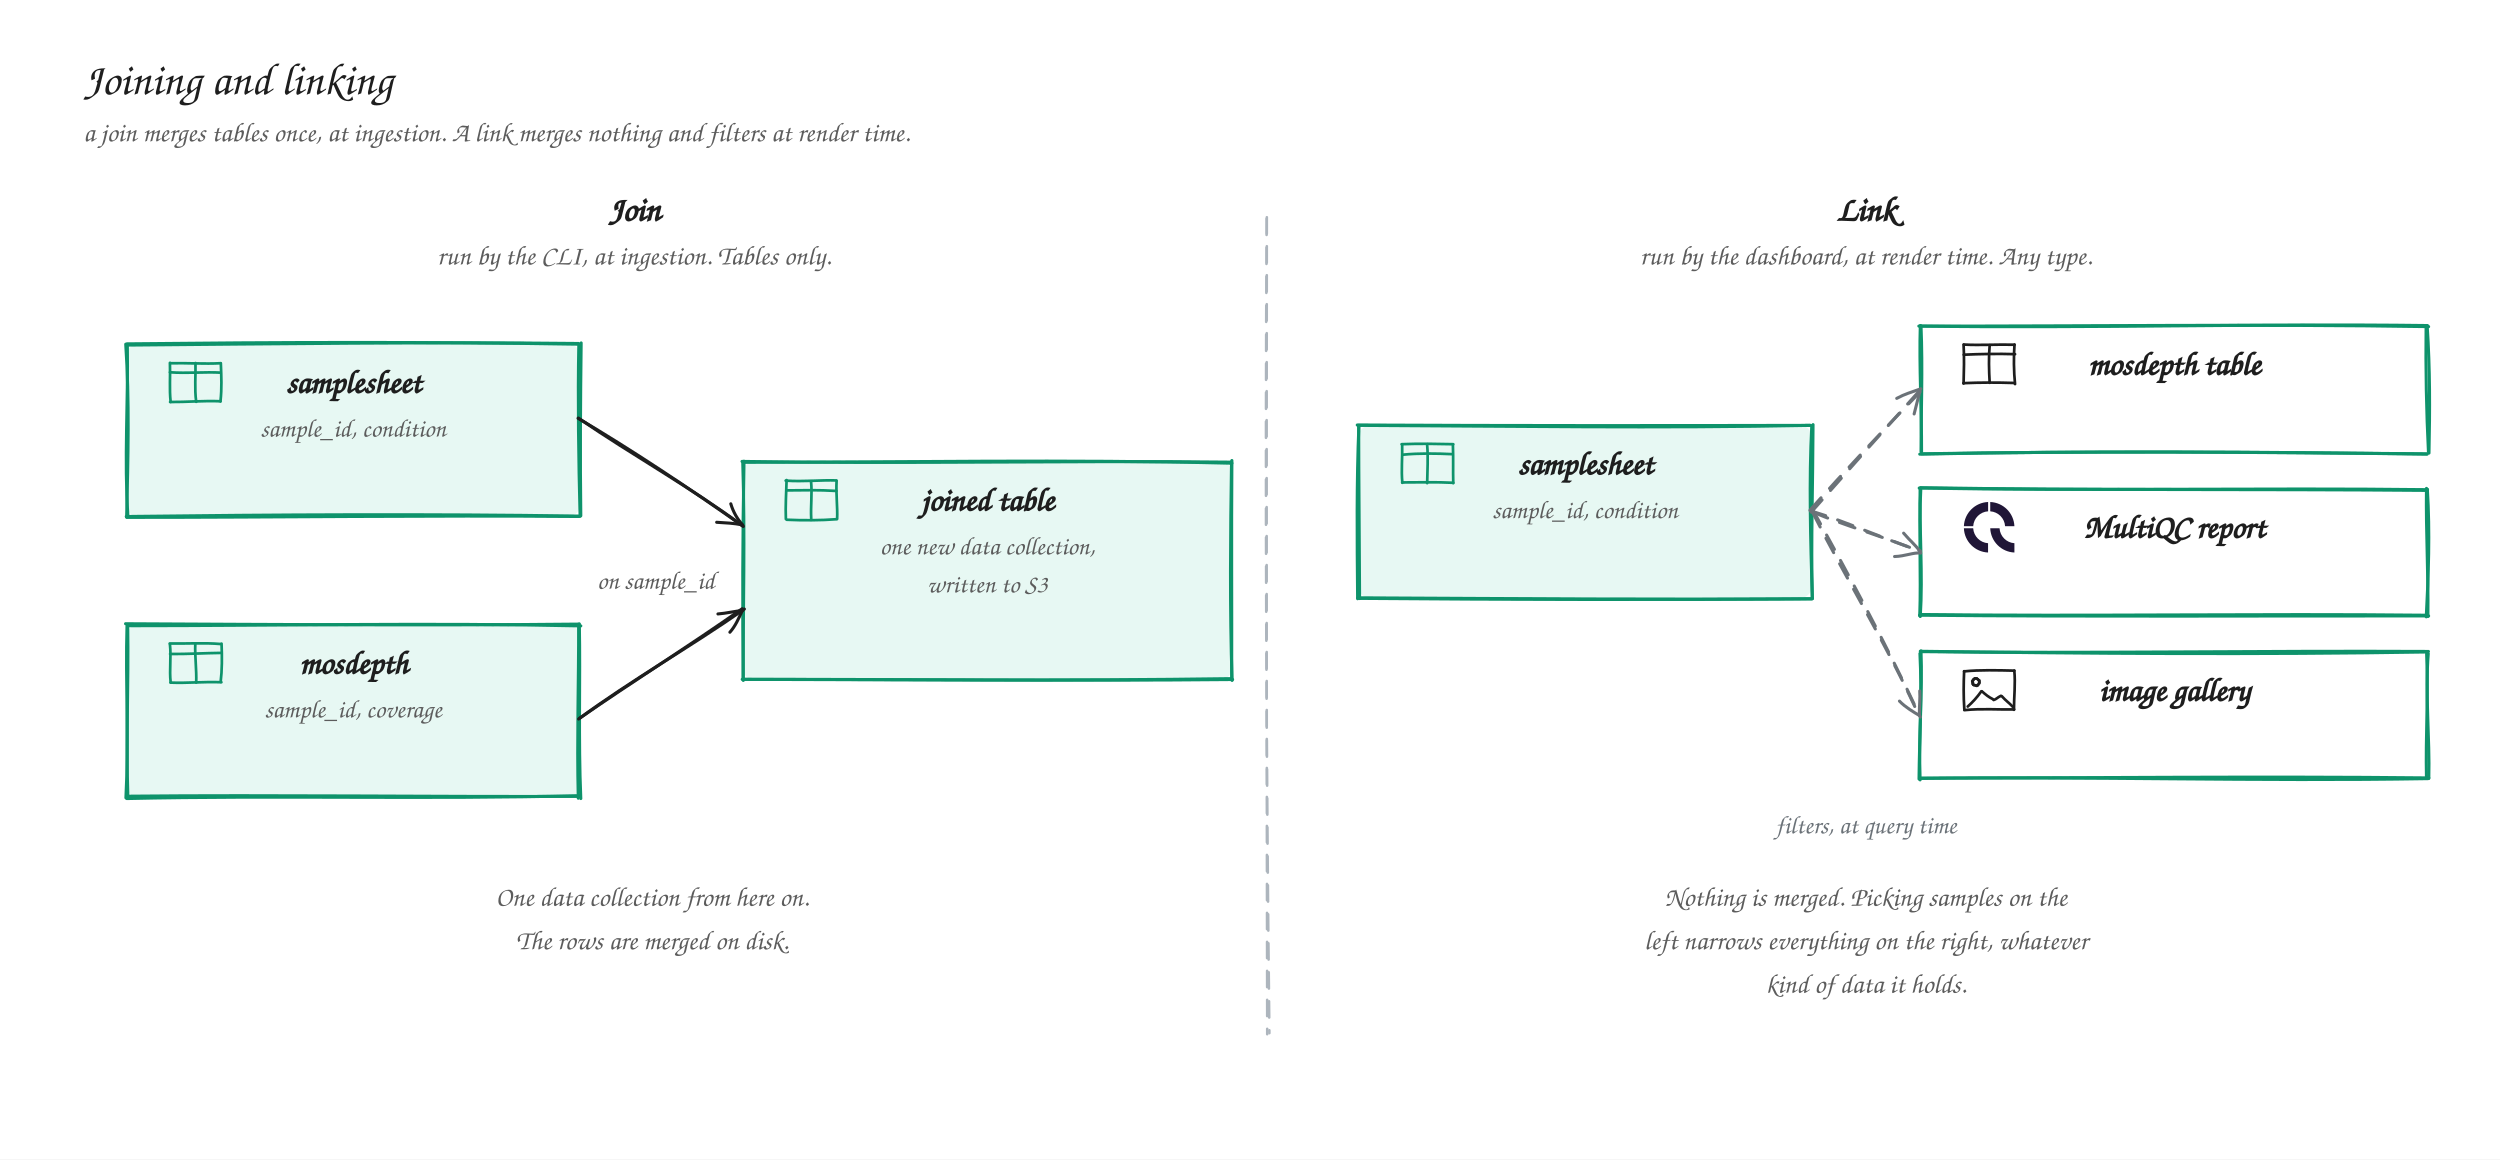
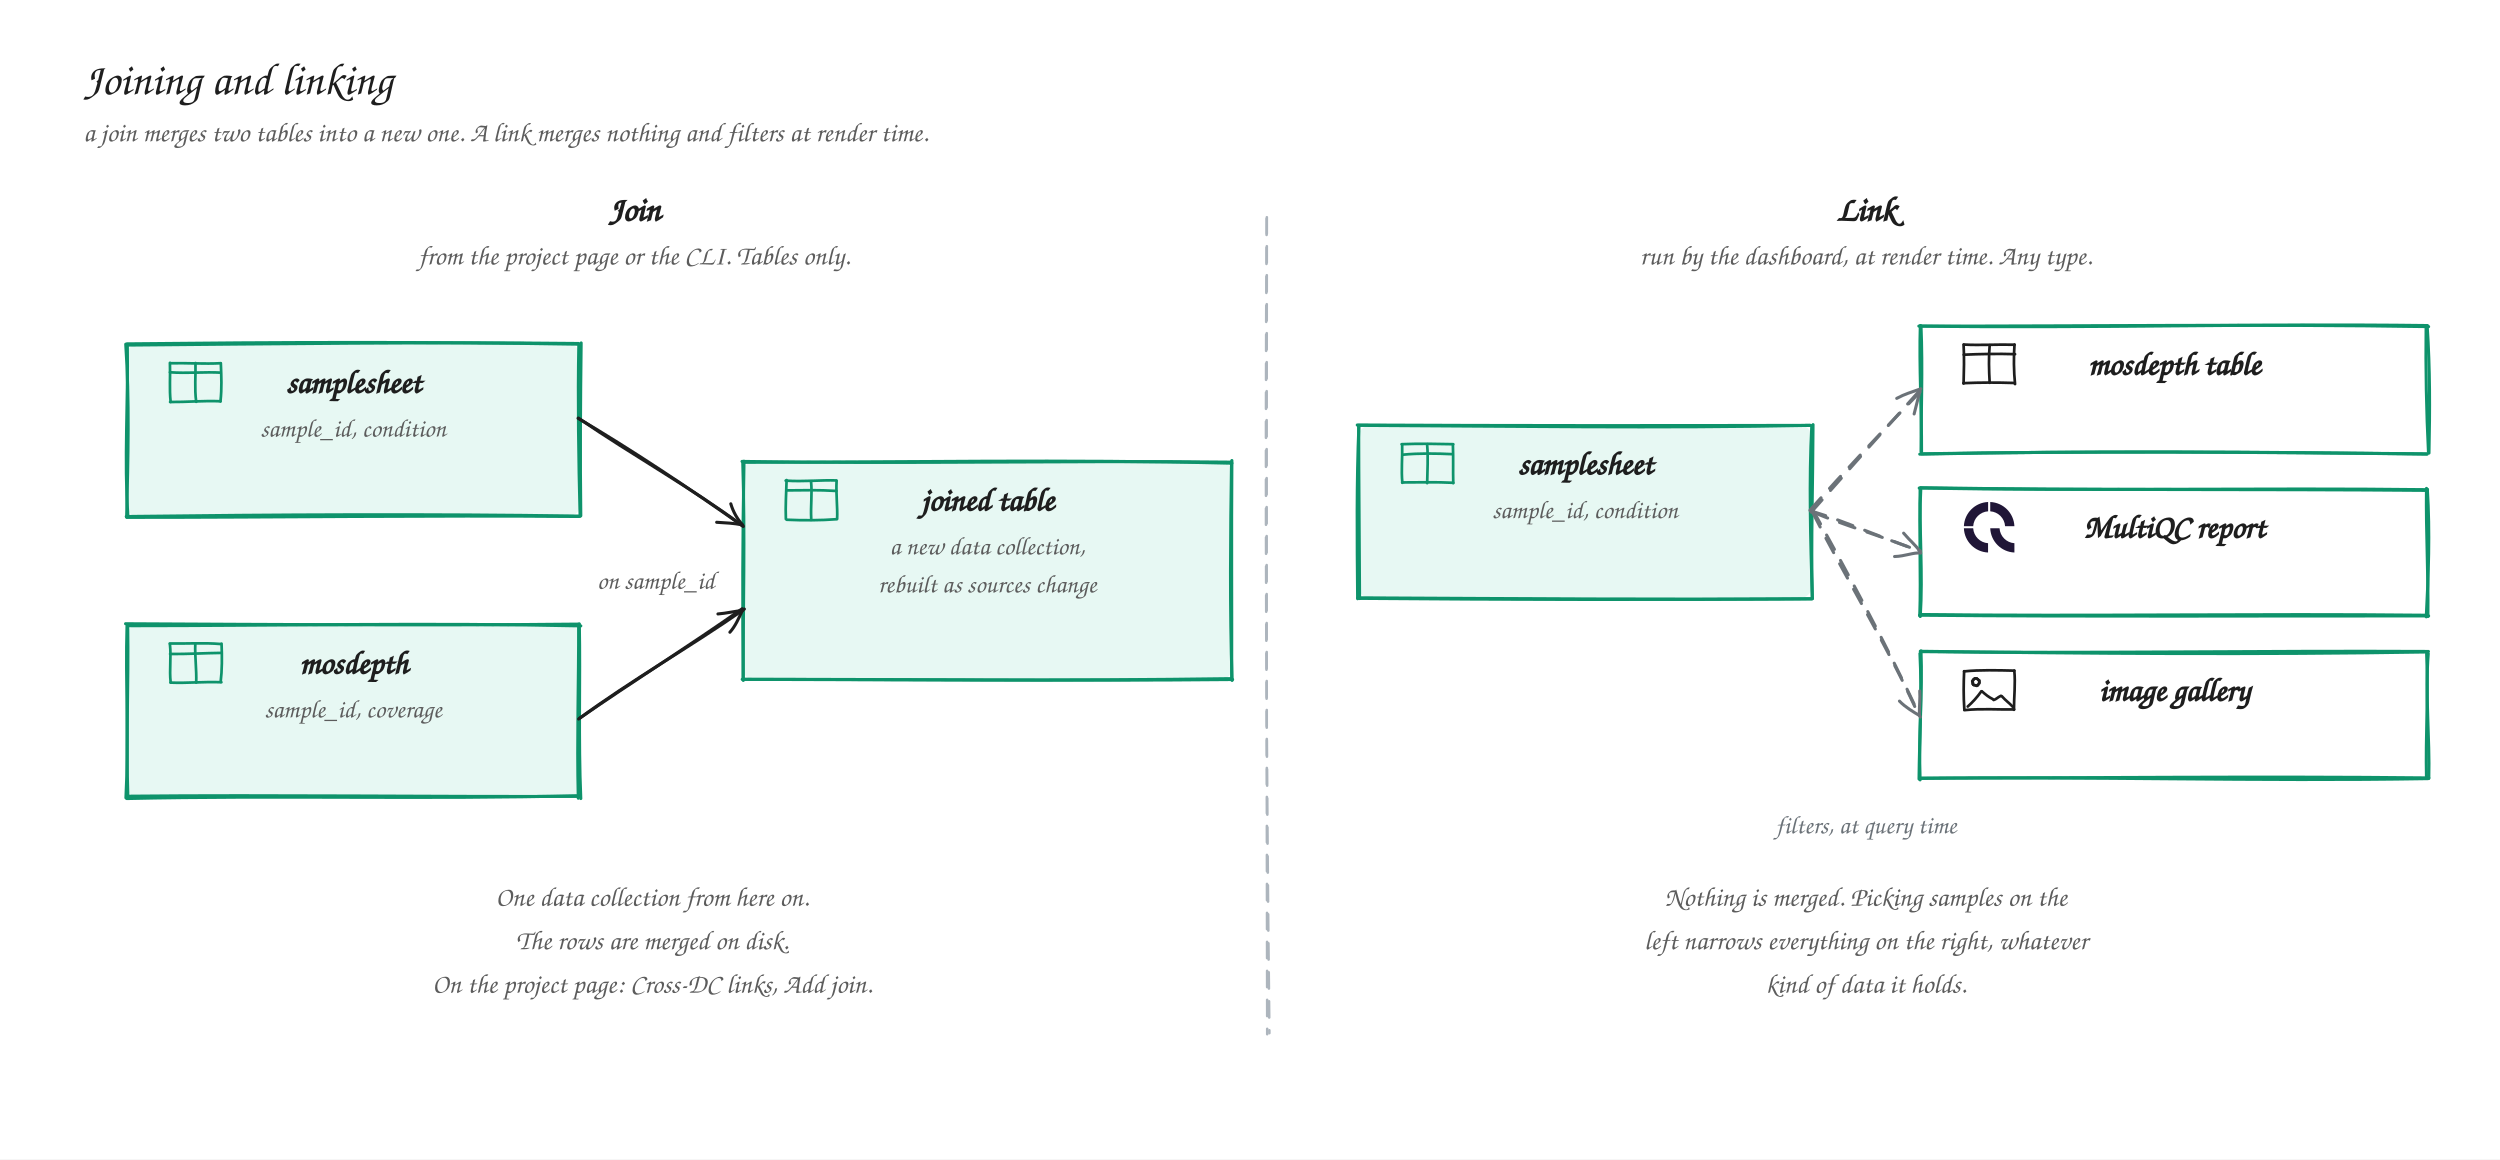
<svg xmlns="http://www.w3.org/2000/svg" width="1380" height="640" viewBox="0 0 1380 640">
  <rect width="1380" height="640" fill="#ffffff" />
  <text x="46.0" y="52.0" font-family="Virgil, Virgil GS, Excalifont, Comic Sans MS, Bradley Hand, cursive" font-size="25" fill="#1e1e1e" text-anchor="start" font-weight="normal">Joining and linking</text>
-   <text x="46.0" y="78.0" font-family="Virgil, Virgil GS, Excalifont, Comic Sans MS, Bradley Hand, cursive" font-size="15" fill="#5c5c5c" text-anchor="start" font-weight="normal">a join merges tables once, at ingestion. A link merges nothing and filters at render time.</text>
+   <text x="46.0" y="78.0" font-family="Virgil, Virgil GS, Excalifont, Comic Sans MS, Bradley Hand, cursive" font-size="15" fill="#5c5c5c" text-anchor="start" font-weight="normal">a join merges two tables into a new one. A link merges nothing and filters at render time.</text>
  <text x="350.0" y="122.0" font-family="Virgil, Virgil GS, Excalifont, Comic Sans MS, Bradley Hand, cursive" font-size="19" fill="#1e1e1e" text-anchor="middle" font-weight="bold">Join</text>
-   <text x="350.0" y="146.0" font-family="Virgil, Virgil GS, Excalifont, Comic Sans MS, Bradley Hand, cursive" font-size="15" fill="#5c5c5c" text-anchor="middle" font-weight="normal">run by the CLI, at ingestion. Tables only.</text>
+   <text x="350.0" y="146.0" font-family="Virgil, Virgil GS, Excalifont, Comic Sans MS, Bradley Hand, cursive" font-size="15" fill="#5c5c5c" text-anchor="middle" font-weight="normal">from the project page or the CLI. Tables only.</text>
  <rect x="70.0" y="190.0" width="250.0" height="95.0" rx="6" fill="#e7f8f3" />
  <path d="M70.1,189.8 C152.8,188.9 237.1,188.6 319.3,190.0" fill="none" stroke="#0e936b" stroke-width="1.7" stroke-linecap="round" />
  <path d="M69.9,190.5 C151.9,189.8 235.3,188.7 319.4,189.6" fill="none" stroke="#0e936b" stroke-width="1.7" stroke-linecap="round" />
  <path d="M320.8,189.3 C320.4,223.1 320.2,253.0 320.6,284.7" fill="none" stroke="#0e936b" stroke-width="1.7" stroke-linecap="round" />
  <path d="M319.5,190.1 C318.9,220.4 319.4,254.3 320.2,284.8" fill="none" stroke="#0e936b" stroke-width="1.7" stroke-linecap="round" />
  <path d="M320.3,284.9 C236.8,283.6 151.9,284.1 69.7,285.1" fill="none" stroke="#0e936b" stroke-width="1.7" stroke-linecap="round" />
  <path d="M319.6,285.1 C236.5,284.4 154.3,285.6 70.0,285.6" fill="none" stroke="#0e936b" stroke-width="1.7" stroke-linecap="round" />
  <path d="M69.9,285.4 C70.7,252.7 71.5,220.4 69.4,190.0" fill="none" stroke="#0e936b" stroke-width="1.7" stroke-linecap="round" />
  <path d="M70.6,284.7 C68.5,253.9 70.8,221.9 70.3,190.2" fill="none" stroke="#0e936b" stroke-width="1.7" stroke-linecap="round" />
  <path d="M94.0,200.5 C103.4,200.3 113.1,201.0 121.7,200.5" fill="none" stroke="#0e936b" stroke-width="1.5" stroke-linecap="round" />
  <path d="M121.9,200.5 C122.2,208.1 122.5,214.2 121.7,221.6" fill="none" stroke="#0e936b" stroke-width="1.5" stroke-linecap="round" />
  <path d="M121.7,221.5 C112.2,221.1 102.7,222.0 93.9,221.9" fill="none" stroke="#0e936b" stroke-width="1.5" stroke-linecap="round" />
  <path d="M94.2,221.9 C93.4,214.5 94.1,208.0 93.8,200.3" fill="none" stroke="#0e936b" stroke-width="1.5" stroke-linecap="round" />
  <path d="M93.8,205.5 C103.1,206.2 113.3,205.2 121.8,205.7" fill="none" stroke="#0e936b" stroke-width="1.5" stroke-linecap="round" />
  <path d="M107.9,200.4 C108.1,207.1 107.3,214.4 108.3,221.8" fill="none" stroke="#0e936b" stroke-width="1.5" stroke-linecap="round" />
  <text x="195.0" y="217.0" font-family="Virgil, Virgil GS, Excalifont, Comic Sans MS, Bradley Hand, cursive" font-size="18" fill="#1e1e1e" text-anchor="middle" font-weight="bold">samplesheet</text>
  <text x="195.0" y="241.0" font-family="Virgil, Virgil GS, Excalifont, Comic Sans MS, Bradley Hand, cursive" font-size="14" fill="#5c5c5c" text-anchor="middle" font-weight="normal">sample_id, condition</text>
  <rect x="70.0" y="345.0" width="250.0" height="95.0" rx="6" fill="#e7f8f3" />
  <path d="M70.6,345.4 C153.4,345.4 237.2,343.6 320.6,345.5" fill="none" stroke="#0e936b" stroke-width="1.7" stroke-linecap="round" />
  <path d="M69.3,344.3 C153.0,344.7 235.4,345.4 319.5,344.5" fill="none" stroke="#0e936b" stroke-width="1.7" stroke-linecap="round" />
  <path d="M319.4,344.8 C319.5,375.2 318.4,407.2 319.2,440.6" fill="none" stroke="#0e936b" stroke-width="1.7" stroke-linecap="round" />
  <path d="M319.8,344.4 C320.4,375.5 319.2,407.8 320.6,440.8" fill="none" stroke="#0e936b" stroke-width="1.7" stroke-linecap="round" />
  <path d="M319.7,439.6 C236.6,439.9 152.0,438.7 70.5,439.5" fill="none" stroke="#0e936b" stroke-width="1.7" stroke-linecap="round" />
  <path d="M320.1,439.2 C235.1,441.4 153.4,438.9 70.0,440.8" fill="none" stroke="#0e936b" stroke-width="1.7" stroke-linecap="round" />
  <path d="M69.5,440.4 C71.2,409.0 69.2,376.2 70.1,345.4" fill="none" stroke="#0e936b" stroke-width="1.7" stroke-linecap="round" />
  <path d="M70.6,440.5 C69.5,407.4 71.0,378.2 70.5,345.4" fill="none" stroke="#0e936b" stroke-width="1.7" stroke-linecap="round" />
  <path d="M93.7,355.2 C103.0,355.4 112.5,354.7 121.8,355.5" fill="none" stroke="#0e936b" stroke-width="1.5" stroke-linecap="round" />
  <path d="M122.3,355.3 C122.6,362.4 122.6,370.2 121.8,376.4" fill="none" stroke="#0e936b" stroke-width="1.5" stroke-linecap="round" />
  <path d="M122.2,376.6 C112.2,376.2 103.5,377.2 94.1,376.8" fill="none" stroke="#0e936b" stroke-width="1.5" stroke-linecap="round" />
  <path d="M94.2,376.6 C93.4,369.8 94.6,362.8 93.8,355.6" fill="none" stroke="#0e936b" stroke-width="1.5" stroke-linecap="round" />
  <path d="M93.9,361.0 C103.1,361.1 113.3,360.5 122.2,360.4" fill="none" stroke="#0e936b" stroke-width="1.5" stroke-linecap="round" />
  <path d="M107.8,355.6 C107.5,362.0 108.6,370.0 108.3,376.8" fill="none" stroke="#0e936b" stroke-width="1.5" stroke-linecap="round" />
  <text x="195.0" y="372.0" font-family="Virgil, Virgil GS, Excalifont, Comic Sans MS, Bradley Hand, cursive" font-size="18" fill="#1e1e1e" text-anchor="middle" font-weight="bold">mosdepth</text>
  <text x="195.0" y="396.0" font-family="Virgil, Virgil GS, Excalifont, Comic Sans MS, Bradley Hand, cursive" font-size="14" fill="#5c5c5c" text-anchor="middle" font-weight="normal">sample_id, coverage</text>
  <rect x="410.0" y="255.0" width="270.0" height="120.0" rx="6" fill="#e7f8f3" />
  <path d="M410.8,255.2 C499.5,255.2 588.8,253.4 680.0,255.7" fill="none" stroke="#0e936b" stroke-width="1.7" stroke-linecap="round" />
  <path d="M409.6,254.7 C499.8,256.2 591.0,254.1 679.6,255.1" fill="none" stroke="#0e936b" stroke-width="1.7" stroke-linecap="round" />
  <path d="M679.8,254.9 C679.2,294.7 678.8,336.3 680.1,375.6" fill="none" stroke="#0e936b" stroke-width="1.7" stroke-linecap="round" />
  <path d="M680.0,254.2 C679.7,296.3 680.0,335.1 679.9,374.5" fill="none" stroke="#0e936b" stroke-width="1.7" stroke-linecap="round" />
  <path d="M680.4,375.1 C588.4,376.0 499.0,374.9 409.7,375.0" fill="none" stroke="#0e936b" stroke-width="1.7" stroke-linecap="round" />
  <path d="M679.6,374.6 C590.2,375.9 498.7,375.2 410.4,375.0" fill="none" stroke="#0e936b" stroke-width="1.7" stroke-linecap="round" />
  <path d="M410.2,375.0 C410.2,335.8 411.3,294.8 410.0,255.3" fill="none" stroke="#0e936b" stroke-width="1.7" stroke-linecap="round" />
  <path d="M410.3,375.6 C409.8,335.1 409.9,296.4 410.7,254.6" fill="none" stroke="#0e936b" stroke-width="1.7" stroke-linecap="round" />
  <path d="M433.7,265.3 C443.4,266.0 453.1,264.9 461.7,265.2" fill="none" stroke="#0e936b" stroke-width="1.5" stroke-linecap="round" />
  <path d="M461.8,265.5 C461.4,272.7 462.4,280.1 462.1,286.4" fill="none" stroke="#0e936b" stroke-width="1.5" stroke-linecap="round" />
  <path d="M461.9,286.6 C453.2,287.3 442.9,287.3 434.3,286.9" fill="none" stroke="#0e936b" stroke-width="1.5" stroke-linecap="round" />
  <path d="M433.8,286.5 C433.5,279.5 434.0,272.2 434.2,265.0" fill="none" stroke="#0e936b" stroke-width="1.5" stroke-linecap="round" />
  <path d="M434.1,270.7 C443.4,270.6 452.0,270.4 461.7,271.0" fill="none" stroke="#0e936b" stroke-width="1.5" stroke-linecap="round" />
  <path d="M447.7,265.6 C448.4,273.1 447.4,279.2 447.8,286.4" fill="none" stroke="#0e936b" stroke-width="1.5" stroke-linecap="round" />
  <text x="545.0" y="282.0" font-family="Virgil, Virgil GS, Excalifont, Comic Sans MS, Bradley Hand, cursive" font-size="18" fill="#1e1e1e" text-anchor="middle" font-weight="bold">joined table</text>
-   <text x="545.0" y="306.0" font-family="Virgil, Virgil GS, Excalifont, Comic Sans MS, Bradley Hand, cursive" font-size="14" fill="#5c5c5c" text-anchor="middle" font-weight="normal">one new data collection,</text>
-   <text x="545.0" y="327.0" font-family="Virgil, Virgil GS, Excalifont, Comic Sans MS, Bradley Hand, cursive" font-size="14" fill="#5c5c5c" text-anchor="middle" font-weight="normal">written to S3</text>
+   <text x="545.0" y="306.0" font-family="Virgil, Virgil GS, Excalifont, Comic Sans MS, Bradley Hand, cursive" font-size="14" fill="#5c5c5c" text-anchor="middle" font-weight="normal">a new data collection,</text>
+   <text x="545.0" y="327.0" font-family="Virgil, Virgil GS, Excalifont, Comic Sans MS, Bradley Hand, cursive" font-size="14" fill="#5c5c5c" text-anchor="middle" font-weight="normal">rebuilt as sources change</text>
  <path d="M319.3,230.8 C349.7,251.6 381.3,269.0 410.1,290.4" fill="none" stroke="#1e1e1e" stroke-width="1.7" stroke-linecap="round" />
  <path d="M319.1,230.9 C348.4,248.2 380.8,269.7 410.3,290.6" fill="none" stroke="#1e1e1e" stroke-width="1.7" stroke-linecap="round" />
  <path d="M410.0,289.8 C407.0,286.6 404.7,282.5 403.4,278.1" fill="none" stroke="#1e1e1e" stroke-width="1.7" stroke-linecap="round" />
  <path d="M409.6,289.7 C404.9,288.8 400.8,288.6 395.6,288.3" fill="none" stroke="#1e1e1e" stroke-width="1.7" stroke-linecap="round" />
  <path d="M320.0,396.4 C349.2,376.2 381.0,356.2 409.7,336.0" fill="none" stroke="#1e1e1e" stroke-width="1.7" stroke-linecap="round" />
  <path d="M319.4,396.9 C349.0,375.1 380.9,357.2 410.9,336.2" fill="none" stroke="#1e1e1e" stroke-width="1.7" stroke-linecap="round" />
  <path d="M409.9,337.0 C406.0,337.3 400.7,338.6 396.3,338.9" fill="none" stroke="#1e1e1e" stroke-width="1.7" stroke-linecap="round" />
  <path d="M409.9,336.8 C407.5,341.8 406.0,345.5 402.9,349.0" fill="none" stroke="#1e1e1e" stroke-width="1.7" stroke-linecap="round" />
  <text x="362.0" y="325.0" font-family="Virgil, Virgil GS, Excalifont, Comic Sans MS, Bradley Hand, cursive" font-size="14" fill="#5c5c5c" text-anchor="middle" font-weight="normal">on sample_id</text>
  <text x="360.0" y="500.0" font-family="Virgil, Virgil GS, Excalifont, Comic Sans MS, Bradley Hand, cursive" font-size="15" fill="#5c5c5c" text-anchor="middle" font-weight="normal">One data collection from here on.</text>
  <text x="360.0" y="524.0" font-family="Virgil, Virgil GS, Excalifont, Comic Sans MS, Bradley Hand, cursive" font-size="15" fill="#5c5c5c" text-anchor="middle" font-weight="normal">The rows are merged on disk.</text>
+   <text x="360.0" y="548.0" font-family="Virgil, Virgil GS, Excalifont, Comic Sans MS, Bradley Hand, cursive" font-size="15" fill="#5c5c5c" text-anchor="middle" font-weight="normal">On the project page: Cross-DC links, Add join.</text>
  <path d="M699.2,120.7 C698.3,271.0 699.0,418.7 700.7,570.3" fill="none" stroke="#adb5bd" stroke-width="1.4" stroke-linecap="round" stroke-dasharray="9 7" />
  <path d="M699.3,119.9 C699.1,269.0 699.2,419.8 699.5,570.9" fill="none" stroke="#adb5bd" stroke-width="1.4" stroke-linecap="round" stroke-dasharray="9 7" />
  <text x="1030.0" y="122.0" font-family="Virgil, Virgil GS, Excalifont, Comic Sans MS, Bradley Hand, cursive" font-size="19" fill="#1e1e1e" text-anchor="middle" font-weight="bold">Link</text>
  <text x="1030.0" y="146.0" font-family="Virgil, Virgil GS, Excalifont, Comic Sans MS, Bradley Hand, cursive" font-size="15" fill="#5c5c5c" text-anchor="middle" font-weight="normal">run by the dashboard, at render time. Any type.</text>
  <rect x="750.0" y="235.0" width="250.0" height="95.0" rx="6" fill="#e7f8f3" />
  <path d="M749.7,234.8 C834.8,235.2 915.8,236.5 999.2,234.8" fill="none" stroke="#0e936b" stroke-width="1.7" stroke-linecap="round" />
  <path d="M749.2,234.6 C833.3,235.0 915.7,235.0 999.3,234.8" fill="none" stroke="#0e936b" stroke-width="1.7" stroke-linecap="round" />
  <path d="M1000.1,235.0 C998.5,265.1 999.4,297.5 1000.4,330.3" fill="none" stroke="#0e936b" stroke-width="1.7" stroke-linecap="round" />
  <path d="M1000.8,234.4 C1000.7,267.9 999.6,297.8 1000.4,330.2" fill="none" stroke="#0e936b" stroke-width="1.7" stroke-linecap="round" />
  <path d="M1000.4,330.5 C915.2,331.1 834.6,330.4 749.4,330.0" fill="none" stroke="#0e936b" stroke-width="1.7" stroke-linecap="round" />
  <path d="M1000.1,330.6 C916.7,331.1 834.3,331.0 750.3,330.3" fill="none" stroke="#0e936b" stroke-width="1.7" stroke-linecap="round" />
  <path d="M749.4,330.5 C749.1,296.8 748.8,266.2 750.1,235.2" fill="none" stroke="#0e936b" stroke-width="1.7" stroke-linecap="round" />
  <path d="M750.5,330.4 C750.4,298.9 750.0,265.1 750.0,235.1" fill="none" stroke="#0e936b" stroke-width="1.7" stroke-linecap="round" />
  <path d="M773.7,245.2 C783.6,244.8 793.0,245.0 802.2,245.2" fill="none" stroke="#0e936b" stroke-width="1.5" stroke-linecap="round" />
  <path d="M802.0,245.5 C802.3,253.1 802.0,259.4 802.2,266.7" fill="none" stroke="#0e936b" stroke-width="1.5" stroke-linecap="round" />
  <path d="M802.2,266.5 C792.9,266.0 782.8,266.3 774.0,266.3" fill="none" stroke="#0e936b" stroke-width="1.5" stroke-linecap="round" />
  <path d="M774.1,266.5 C773.4,259.2 774.2,252.7 774.0,245.3" fill="none" stroke="#0e936b" stroke-width="1.5" stroke-linecap="round" />
  <path d="M774.3,251.0 C783.3,250.1 793.2,250.3 801.7,250.7" fill="none" stroke="#0e936b" stroke-width="1.5" stroke-linecap="round" />
  <path d="M787.8,245.7 C788.4,253.1 787.9,259.2 787.8,266.7" fill="none" stroke="#0e936b" stroke-width="1.5" stroke-linecap="round" />
  <text x="875.0" y="262.0" font-family="Virgil, Virgil GS, Excalifont, Comic Sans MS, Bradley Hand, cursive" font-size="18" fill="#1e1e1e" text-anchor="middle" font-weight="bold">samplesheet</text>
  <text x="875.0" y="286.0" font-family="Virgil, Virgil GS, Excalifont, Comic Sans MS, Bradley Hand, cursive" font-size="14" fill="#5c5c5c" text-anchor="middle" font-weight="normal">sample_id, condition</text>
  <rect x="1060.0" y="180.0" width="280.0" height="70.0" rx="6" fill="#ffffff" />
  <path d="M1060.5,180.0 C1152.2,180.1 1248.1,178.8 1340.6,180.3" fill="none" stroke="#0e936b" stroke-width="1.7" stroke-linecap="round" />
  <path d="M1059.2,180.0 C1152.5,181.3 1246.6,178.5 1339.9,179.7" fill="none" stroke="#0e936b" stroke-width="1.7" stroke-linecap="round" />
  <path d="M1339.2,180.4 C1338.9,202.8 1339.4,227.8 1340.5,249.4" fill="none" stroke="#0e936b" stroke-width="1.7" stroke-linecap="round" />
  <path d="M1339.8,179.8 C1341.4,204.0 1341.3,226.0 1340.8,250.1" fill="none" stroke="#0e936b" stroke-width="1.7" stroke-linecap="round" />
  <path d="M1339.4,250.5 C1246.2,249.8 1152.6,248.6 1059.7,250.7" fill="none" stroke="#0e936b" stroke-width="1.7" stroke-linecap="round" />
  <path d="M1339.8,250.7 C1245.9,249.3 1153.4,249.0 1060.6,250.5" fill="none" stroke="#0e936b" stroke-width="1.7" stroke-linecap="round" />
  <path d="M1060.4,249.3 C1060.4,228.0 1061.4,203.5 1060.4,179.9" fill="none" stroke="#0e936b" stroke-width="1.7" stroke-linecap="round" />
  <path d="M1060.7,249.4 C1060.8,227.1 1059.3,201.9 1060.0,179.7" fill="none" stroke="#0e936b" stroke-width="1.7" stroke-linecap="round" />
  <path d="M1084.1,190.2 C1093.1,190.7 1103.3,190.0 1112.0,190.3" fill="none" stroke="#1e1e1e" stroke-width="1.5" stroke-linecap="round" />
  <path d="M1112.0,190.2 C1111.5,197.0 1111.6,205.1 1112.3,212.0" fill="none" stroke="#1e1e1e" stroke-width="1.5" stroke-linecap="round" />
  <path d="M1111.9,211.4 C1102.6,211.1 1092.9,211.1 1083.8,211.5" fill="none" stroke="#1e1e1e" stroke-width="1.5" stroke-linecap="round" />
  <path d="M1083.9,211.7 C1084.1,205.1 1084.3,197.3 1083.9,190.2" fill="none" stroke="#1e1e1e" stroke-width="1.5" stroke-linecap="round" />
  <path d="M1084.0,195.8 C1092.7,195.4 1103.3,195.2 1112.3,195.5" fill="none" stroke="#1e1e1e" stroke-width="1.5" stroke-linecap="round" />
  <path d="M1098.3,190.6 C1097.7,197.1 1097.9,204.5 1098.3,211.3" fill="none" stroke="#1e1e1e" stroke-width="1.5" stroke-linecap="round" />
  <text x="1200.0" y="207.0" font-family="Virgil, Virgil GS, Excalifont, Comic Sans MS, Bradley Hand, cursive" font-size="18" fill="#1e1e1e" text-anchor="middle" font-weight="bold">mosdepth table</text>
  <rect x="1060.0" y="270.0" width="280.0" height="70.0" rx="6" fill="#ffffff" />
  <path d="M1060.1,269.2 C1151.8,270.7 1247.9,269.9 1339.8,270.7" fill="none" stroke="#0e936b" stroke-width="1.7" stroke-linecap="round" />
  <path d="M1059.4,269.4 C1154.4,271.1 1248.2,269.2 1340.0,270.3" fill="none" stroke="#0e936b" stroke-width="1.7" stroke-linecap="round" />
  <path d="M1339.9,270.1 C1341.4,294.0 1340.5,317.5 1339.3,340.5" fill="none" stroke="#0e936b" stroke-width="1.7" stroke-linecap="round" />
  <path d="M1339.4,269.6 C1339.1,294.7 1340.5,316.0 1340.2,340.3" fill="none" stroke="#0e936b" stroke-width="1.7" stroke-linecap="round" />
  <path d="M1339.8,339.6 C1245.4,338.6 1153.4,340.3 1060.2,339.2" fill="none" stroke="#0e936b" stroke-width="1.7" stroke-linecap="round" />
  <path d="M1340.6,340.0 C1246.0,339.9 1154.8,340.5 1059.6,339.6" fill="none" stroke="#0e936b" stroke-width="1.7" stroke-linecap="round" />
  <path d="M1060.0,340.3 C1061.5,317.3 1059.4,291.8 1059.9,269.6" fill="none" stroke="#0e936b" stroke-width="1.7" stroke-linecap="round" />
  <path d="M1059.7,339.9 C1060.5,318.0 1059.1,291.8 1060.3,269.5" fill="none" stroke="#0e936b" stroke-width="1.7" stroke-linecap="round" />
  <g transform="translate(1084.0,277.0) scale(0.11155)" fill="#201637">
    <path d="M46.66 120.546C49.28 81.098 80.97 49.49 120.46 47.01V0.943C55.5 3.503 3.28 55.62 0.58 120.546H46.66Z" />
    <path d="M120.19 204.85C80.74 202.23 49.13 170.543 46.65 131.055H0.58C3.14 196.011 55.26 248.227 120.19 250.927V204.85Z" />
    <path d="M130.969 47.02C170.419 49.64 202.029 81.328 204.509 120.816H250.579C248.019 55.86 195.899 3.643 130.969 0.943V47.02Z" />
    <path d="M250.579 204.85C211.129 202.23 179.519 170.543 177.039 131.055H130.969C133.529 196.011 185.649 248.227 250.579 250.927V204.85Z" />
  </g>
  <text x="1200.0" y="297.0" font-family="Virgil, Virgil GS, Excalifont, Comic Sans MS, Bradley Hand, cursive" font-size="18" fill="#1e1e1e" text-anchor="middle" font-weight="bold">MultiQC report</text>
  <rect x="1060.0" y="360.0" width="280.0" height="70.0" rx="6" fill="#ffffff" />
  <path d="M1060.8,359.7 C1154.3,360.8 1246.7,359.1 1340.5,359.6" fill="none" stroke="#0e936b" stroke-width="1.7" stroke-linecap="round" />
  <path d="M1060.0,359.5 C1152.4,360.8 1246.0,361.4 1339.6,359.9" fill="none" stroke="#0e936b" stroke-width="1.7" stroke-linecap="round" />
  <path d="M1339.5,360.8 C1340.5,384.8 1338.9,406.3 1339.4,429.3" fill="none" stroke="#0e936b" stroke-width="1.7" stroke-linecap="round" />
  <path d="M1340.4,360.8 C1338.6,383.0 1341.3,407.9 1340.7,429.7" fill="none" stroke="#0e936b" stroke-width="1.7" stroke-linecap="round" />
  <path d="M1340.3,429.8 C1245.7,431.4 1154.1,428.5 1059.8,429.7" fill="none" stroke="#0e936b" stroke-width="1.7" stroke-linecap="round" />
  <path d="M1340.7,429.4 C1245.6,428.4 1152.6,429.5 1060.7,429.5" fill="none" stroke="#0e936b" stroke-width="1.7" stroke-linecap="round" />
  <path d="M1059.3,430.0 C1059.5,407.7 1061.0,383.1 1059.8,360.7" fill="none" stroke="#0e936b" stroke-width="1.7" stroke-linecap="round" />
  <path d="M1059.9,430.5 C1059.0,406.2 1061.3,381.8 1060.4,359.3" fill="none" stroke="#0e936b" stroke-width="1.7" stroke-linecap="round" />
  <path d="M1084.2,370.6 C1092.7,369.7 1103.3,370.0 1111.9,370.2" fill="none" stroke="#1e1e1e" stroke-width="1.5" stroke-linecap="round" />
  <path d="M1111.9,370.2 C1112.6,377.6 1111.7,384.8 1111.7,391.8" fill="none" stroke="#1e1e1e" stroke-width="1.5" stroke-linecap="round" />
  <path d="M1111.8,391.6 C1103.2,391.8 1094.0,391.0 1084.3,392.0" fill="none" stroke="#1e1e1e" stroke-width="1.5" stroke-linecap="round" />
  <path d="M1084.3,391.4 C1083.8,384.2 1083.9,377.4 1084.2,370.5" fill="none" stroke="#1e1e1e" stroke-width="1.5" stroke-linecap="round" />
  <path d="M1092.6,376.5 C1092.8,377.0 1092.6,377.0 1092.6,377.2" fill="none" stroke="#1e1e1e" stroke-width="1.5" stroke-linecap="round" />
  <path d="M1092.3,377.4 C1092.1,377.8 1091.9,377.5 1091.9,378.2" fill="none" stroke="#1e1e1e" stroke-width="1.5" stroke-linecap="round" />
  <path d="M1091.8,378.1 C1091.9,378.5 1091.3,378.0 1091.2,378.4" fill="none" stroke="#1e1e1e" stroke-width="1.5" stroke-linecap="round" />
  <path d="M1091.2,378.6 C1090.7,378.4 1090.7,378.6 1090.3,378.3" fill="none" stroke="#1e1e1e" stroke-width="1.5" stroke-linecap="round" />
  <path d="M1090.4,378.3 C1090.3,378.2 1089.8,378.1 1089.4,378.0" fill="none" stroke="#1e1e1e" stroke-width="1.5" stroke-linecap="round" />
  <path d="M1089.5,378.2 C1089.1,378.1 1089.2,377.5 1089.0,377.3" fill="none" stroke="#1e1e1e" stroke-width="1.5" stroke-linecap="round" />
  <path d="M1088.9,377.5 C1089.1,377.2 1089.2,376.5 1088.9,376.7" fill="none" stroke="#1e1e1e" stroke-width="1.5" stroke-linecap="round" />
  <path d="M1088.9,376.5 C1088.5,376.1 1088.6,375.7 1089.1,375.6" fill="none" stroke="#1e1e1e" stroke-width="1.5" stroke-linecap="round" />
  <path d="M1089.1,375.5 C1089.4,375.4 1089.1,375.4 1089.5,375.0" fill="none" stroke="#1e1e1e" stroke-width="1.5" stroke-linecap="round" />
  <path d="M1089.4,375.0 C1089.6,374.8 1089.8,374.5 1090.3,374.5" fill="none" stroke="#1e1e1e" stroke-width="1.5" stroke-linecap="round" />
  <path d="M1090.2,374.5 C1090.2,374.5 1091.0,374.4 1091.3,374.6" fill="none" stroke="#1e1e1e" stroke-width="1.5" stroke-linecap="round" />
  <path d="M1091.2,374.5 C1091.1,374.5 1091.6,374.9 1091.8,375.1" fill="none" stroke="#1e1e1e" stroke-width="1.5" stroke-linecap="round" />
  <path d="M1091.9,375.0 C1092.1,375.1 1092.2,375.8 1092.4,375.6" fill="none" stroke="#1e1e1e" stroke-width="1.5" stroke-linecap="round" />
  <path d="M1092.6,375.6 C1092.8,376.3 1092.5,376.0 1092.5,376.7" fill="none" stroke="#1e1e1e" stroke-width="1.5" stroke-linecap="round" />
  <path d="M1086.2,390.0 C1088.7,387.8 1091.3,385.0 1093.7,381.6" fill="none" stroke="#1e1e1e" stroke-width="1.5" stroke-linecap="round" />
  <path d="M1094.0,381.6 C1096.3,383.6 1097.6,384.7 1100.0,385.9" fill="none" stroke="#1e1e1e" stroke-width="1.5" stroke-linecap="round" />
  <path d="M1100.5,386.4 C1101.8,386.1 1102.7,384.9 1104.5,384.1" fill="none" stroke="#1e1e1e" stroke-width="1.5" stroke-linecap="round" />
  <path d="M1105.0,384.3 C1107.4,387.0 1108.8,387.7 1111.2,390.3" fill="none" stroke="#1e1e1e" stroke-width="1.5" stroke-linecap="round" />
  <text x="1200.0" y="387.0" font-family="Virgil, Virgil GS, Excalifont, Comic Sans MS, Bradley Hand, cursive" font-size="18" fill="#1e1e1e" text-anchor="middle" font-weight="bold">image gallery</text>
  <path d="M999.8,282.7 C1021.3,258.3 1041.1,236.2 1060.7,214.4" fill="none" stroke="#6b7278" stroke-width="1.7" stroke-linecap="round" stroke-dasharray="9 7" />
  <path d="M999.2,281.5 C1018.9,259.3 1040.1,236.9 1060.4,215.8" fill="none" stroke="#6b7278" stroke-width="1.7" stroke-linecap="round" stroke-dasharray="9 7" />
  <path d="M1060.3,214.6 C1054.7,216.7 1051.8,217.3 1047.0,219.9" fill="none" stroke="#6b7278" stroke-width="1.7" stroke-linecap="round" />
  <path d="M1059.9,215.2 C1059.1,219.1 1057.6,224.2 1056.6,228.5" fill="none" stroke="#6b7278" stroke-width="1.7" stroke-linecap="round" />
  <path d="M1000.5,282.6 C1018.1,290.1 1040.0,296.3 1059.9,304.4" fill="none" stroke="#6b7278" stroke-width="1.7" stroke-linecap="round" stroke-dasharray="9 7" />
  <path d="M999.2,281.9 C1019.9,288.1 1038.5,297.1 1060.0,304.1" fill="none" stroke="#6b7278" stroke-width="1.7" stroke-linecap="round" stroke-dasharray="9 7" />
  <path d="M1060.0,304.6 C1057.2,300.6 1054.3,298.5 1050.8,294.3" fill="none" stroke="#6b7278" stroke-width="1.7" stroke-linecap="round" />
  <path d="M1060.2,305.3 C1056.3,304.8 1051.5,307.1 1045.8,307.2" fill="none" stroke="#6b7278" stroke-width="1.7" stroke-linecap="round" />
  <path d="M1000.6,282.9 C1020.0,321.5 1041.7,356.0 1059.1,394.7" fill="none" stroke="#6b7278" stroke-width="1.7" stroke-linecap="round" stroke-dasharray="9 7" />
  <path d="M1000.6,281.3 C1021.0,318.3 1041.6,356.4 1060.0,395.8" fill="none" stroke="#6b7278" stroke-width="1.7" stroke-linecap="round" stroke-dasharray="9 7" />
  <path d="M1059.5,394.7 C1059.4,389.9 1060.0,385.3 1059.7,381.4" fill="none" stroke="#6b7278" stroke-width="1.7" stroke-linecap="round" />
  <path d="M1059.6,395.0 C1056.5,393.2 1051.6,390.3 1048.5,387.0" fill="none" stroke="#6b7278" stroke-width="1.7" stroke-linecap="round" />
  <text x="1030.0" y="460.0" font-family="Virgil, Virgil GS, Excalifont, Comic Sans MS, Bradley Hand, cursive" font-size="14" fill="#6b7278" text-anchor="middle" font-weight="normal">filters, at query time</text>
  <text x="1030.0" y="500.0" font-family="Virgil, Virgil GS, Excalifont, Comic Sans MS, Bradley Hand, cursive" font-size="15" fill="#5c5c5c" text-anchor="middle" font-weight="normal">Nothing is merged. Picking samples on the</text>
  <text x="1030.0" y="524.0" font-family="Virgil, Virgil GS, Excalifont, Comic Sans MS, Bradley Hand, cursive" font-size="15" fill="#5c5c5c" text-anchor="middle" font-weight="normal">left narrows everything on the right, whatever</text>
  <text x="1030.0" y="548.0" font-family="Virgil, Virgil GS, Excalifont, Comic Sans MS, Bradley Hand, cursive" font-size="15" fill="#5c5c5c" text-anchor="middle" font-weight="normal">kind of data it holds.</text>
</svg>
